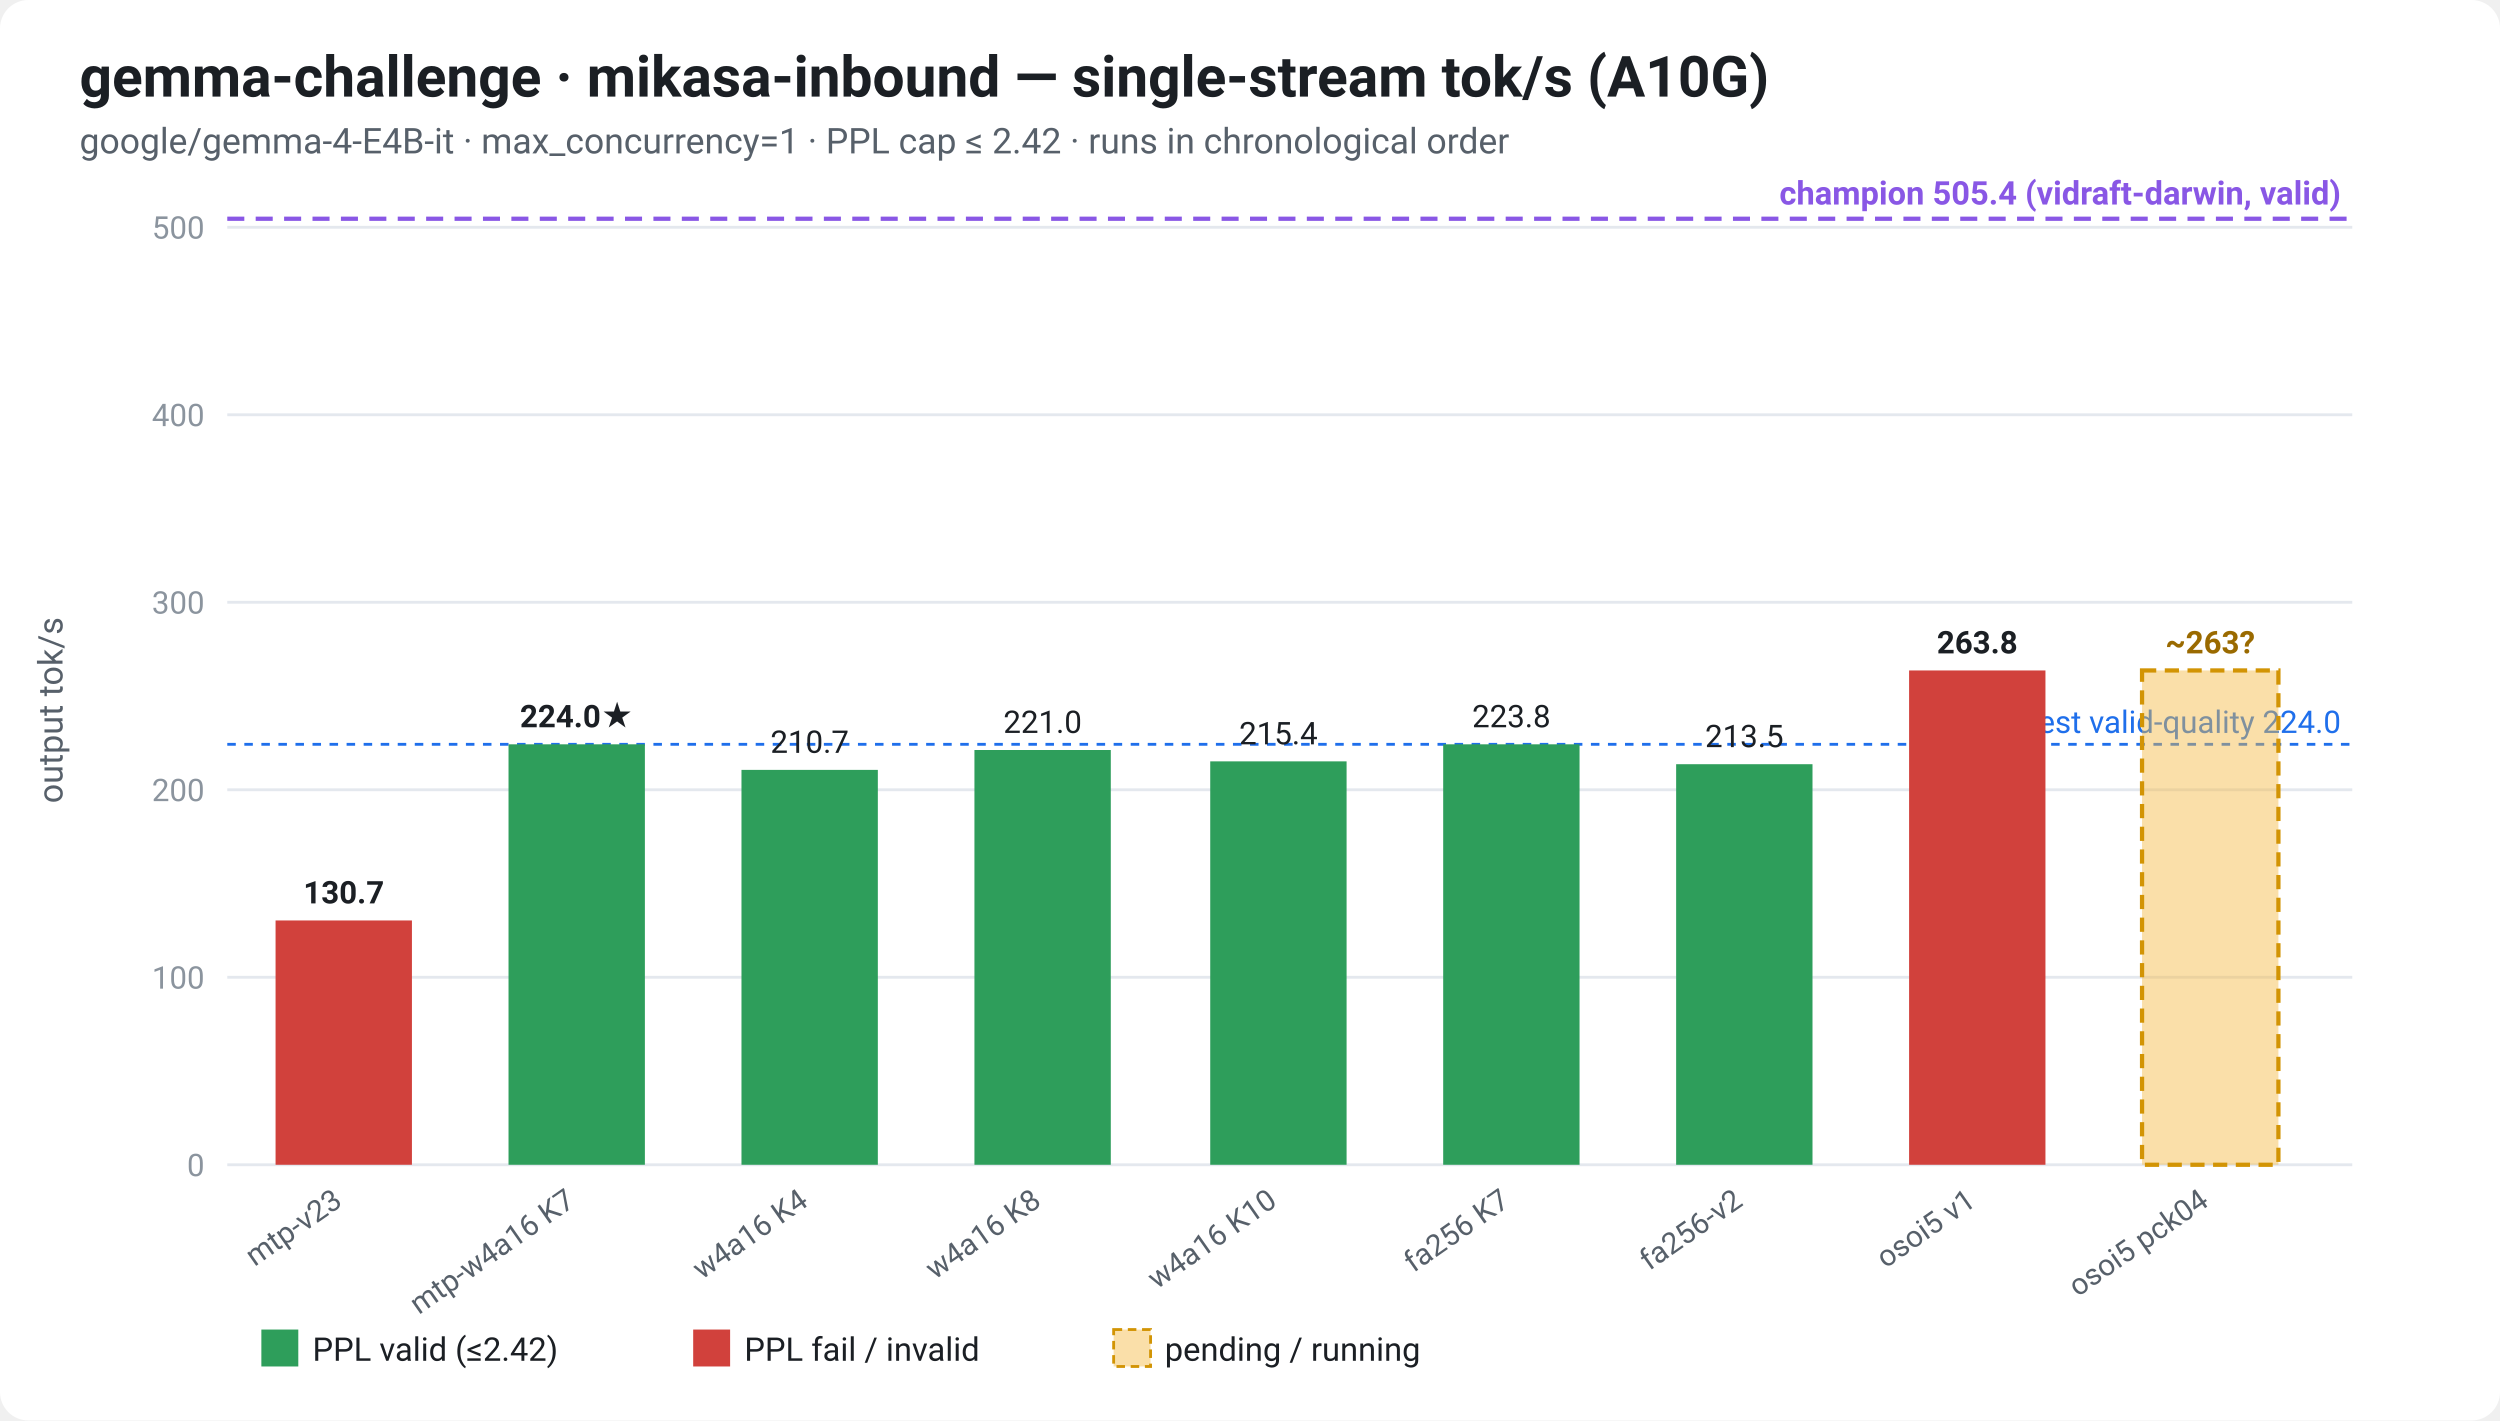
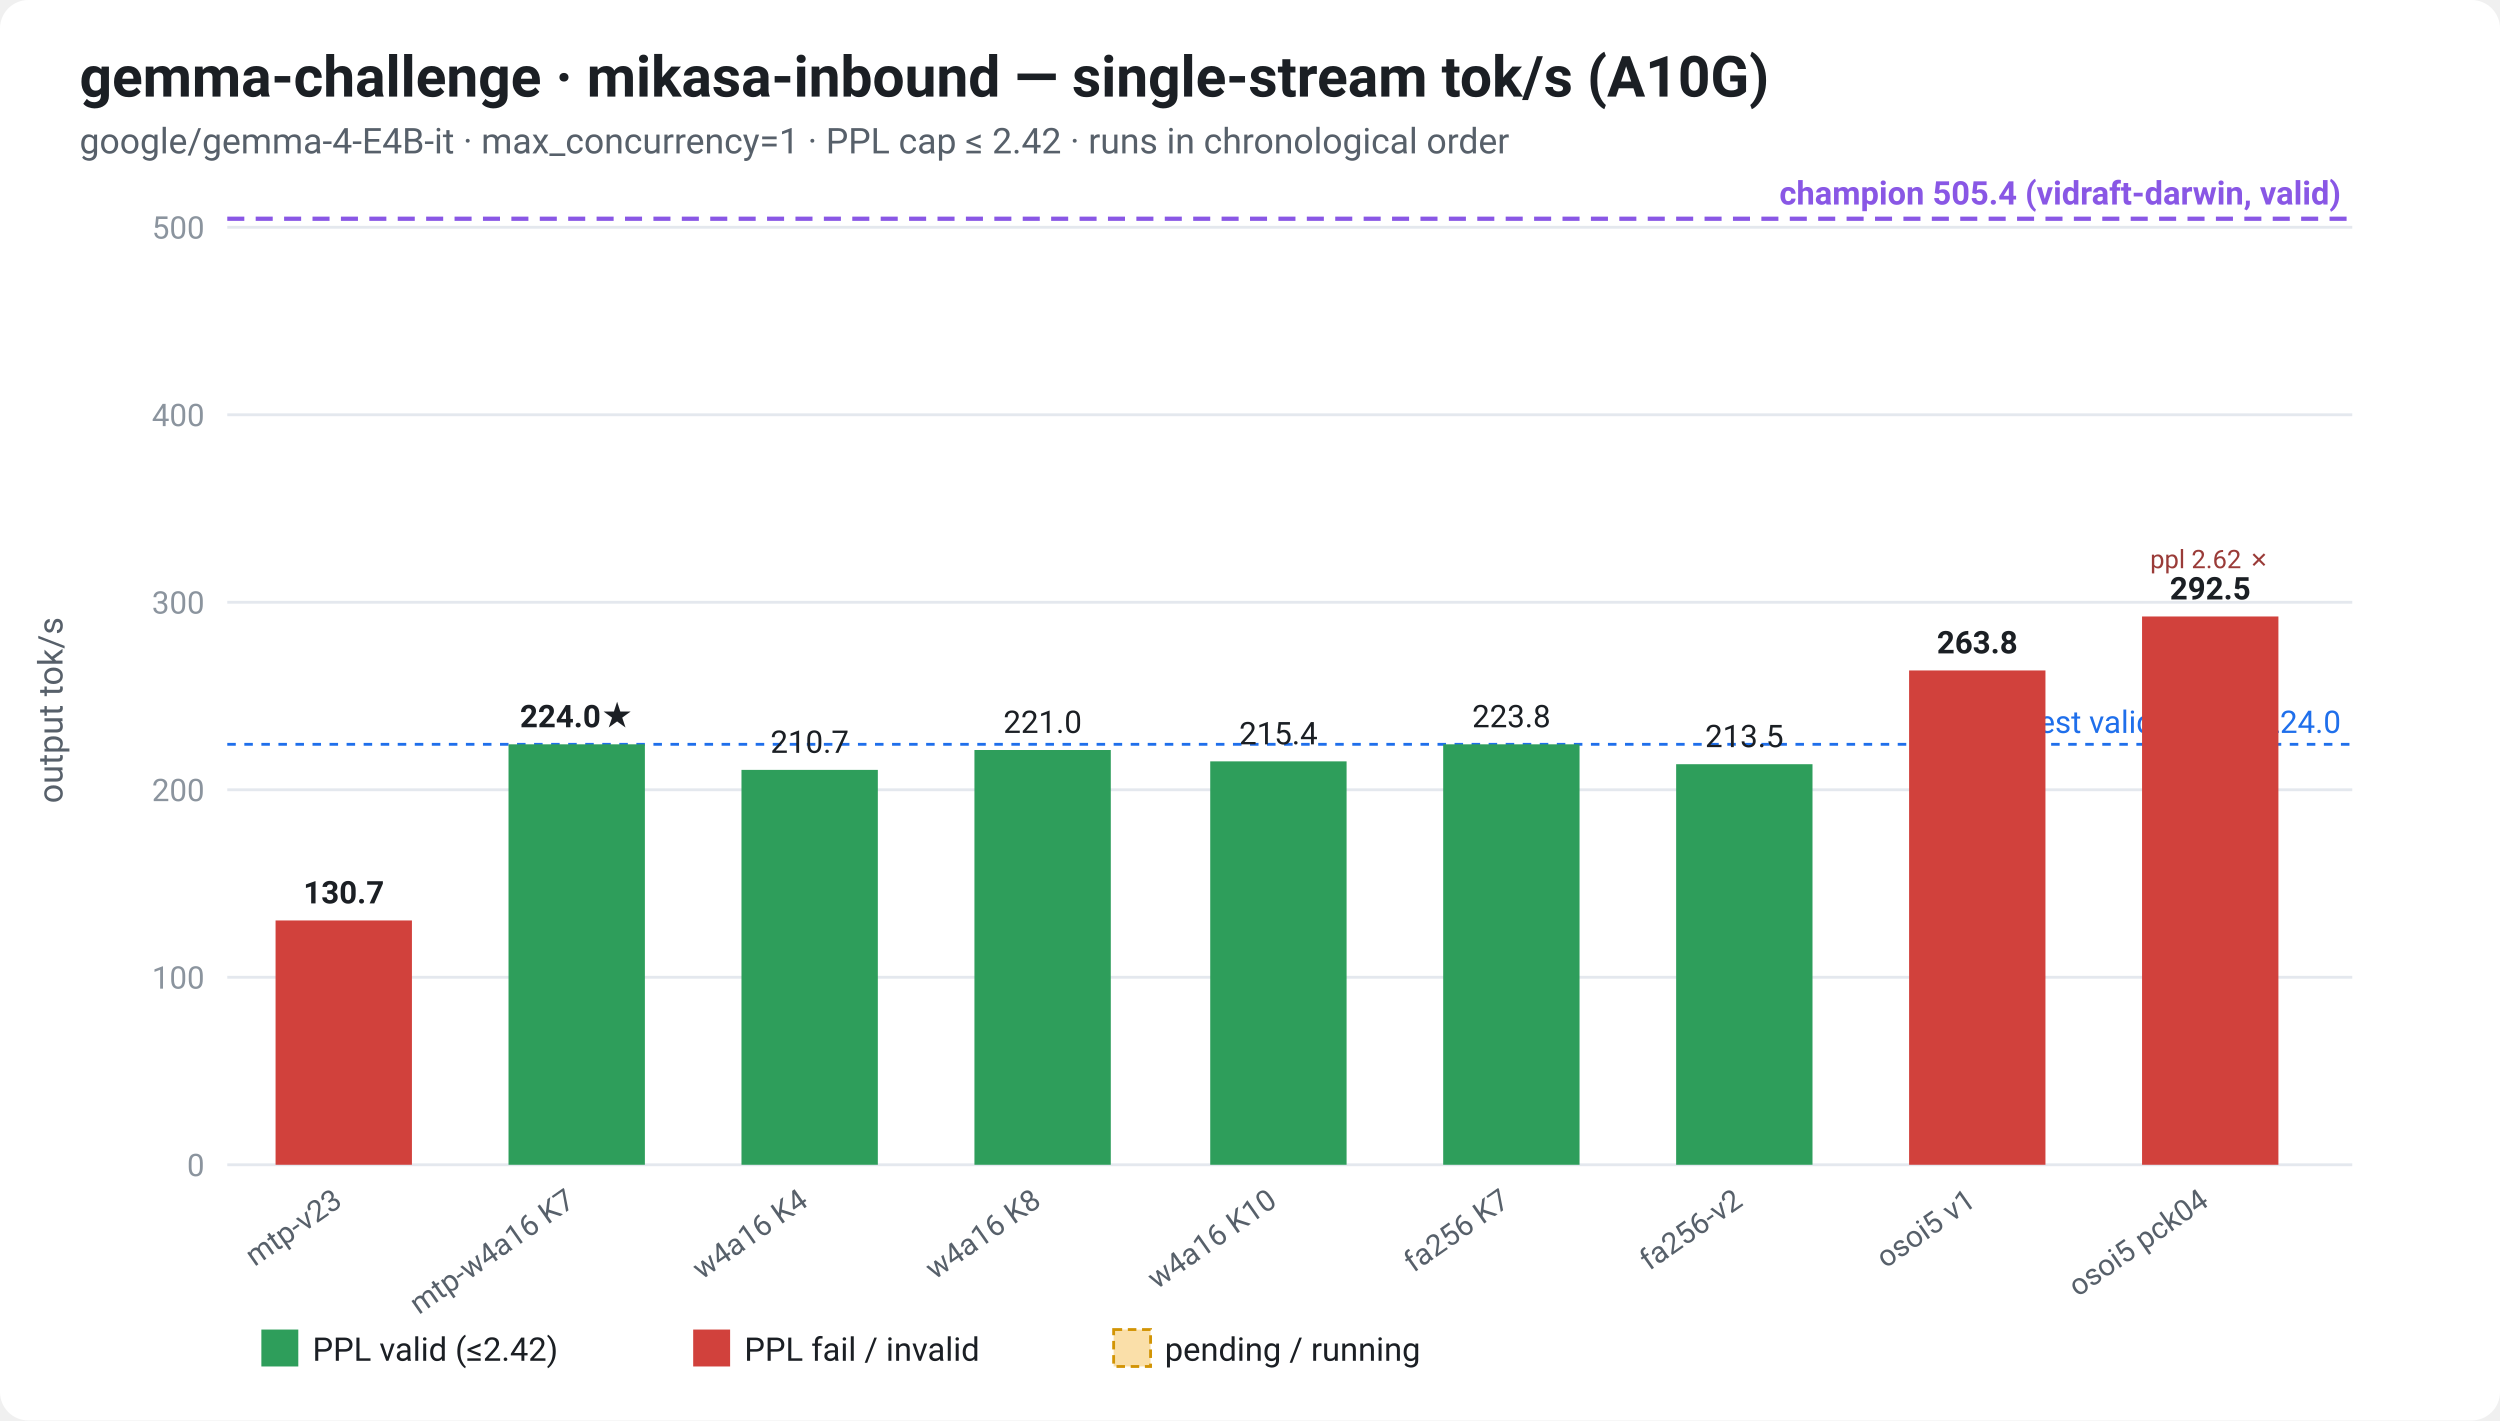
<svg xmlns="http://www.w3.org/2000/svg" viewBox="0 0 880 500" font-family="-apple-system,Segoe UI,Roboto,Helvetica,Arial,sans-serif">
  <rect x="0" y="0" width="880" height="500" rx="10" fill="#ffffff" />
  <text x="28" y="34" font-size="20" font-weight="700" fill="#1b1f24">gemma-challenge · mikasa-inbound — single-stream tok/s (A10G)</text>
  <text x="28" y="54" font-size="12.5" fill="#57606a">google/gemma-4-E4B-it · max_concurrency=1 · PPL cap ≤ 2.42 · runs in chronological order</text>
  <g stroke="#e4e8ee" stroke-width="1">
    <line x1="80" y1="410" x2="828" y2="410" />
    <line x1="80" y1="344" x2="828" y2="344" />
    <line x1="80" y1="278" x2="828" y2="278" />
    <line x1="80" y1="212" x2="828" y2="212" />
    <line x1="80" y1="146" x2="828" y2="146" />
    <line x1="80" y1="80" x2="828" y2="80" />
  </g>
  <g font-size="11" fill="#8b949e" text-anchor="end">
    <text x="72" y="414">0</text>
    <text x="72" y="348">100</text>
    <text x="72" y="282">200</text>
    <text x="72" y="216">300</text>
    <text x="72" y="150">400</text>
    <text x="72" y="84">500</text>
  </g>
  <text x="22" y="250" font-size="12" fill="#57606a" transform="rotate(-90 22 250)" text-anchor="middle">output tok/s</text>
  <line x1="80" y1="77" x2="828" y2="77" stroke="#8957e5" stroke-width="1.5" stroke-dasharray="6 4" />
  <text x="824" y="72" font-size="11.5" fill="#8957e5" text-anchor="end" font-weight="600">champion 505.4 (vidraft-darwin, valid)</text>
  <line x1="80" y1="262" x2="828" y2="262" stroke="#1f6feb" stroke-width="1" stroke-dasharray="3 3" />
  <text x="824" y="258" font-size="11" fill="#1f6feb" text-anchor="end">our best valid-quality 224.0</text>
  <g>
    <rect x="97" y="324" width="48" height="86" fill="#d1413c" />
    <text x="121" y="318" font-size="11" fill="#1b1f24" text-anchor="middle" font-weight="600">130.7</text>
    <rect x="179" y="262" width="48" height="148" fill="#2e9e5b" />
    <text x="203" y="256" font-size="11" fill="#1b1f24" text-anchor="middle" font-weight="700">224.0★</text>
    <rect x="261" y="271" width="48" height="139" fill="#2e9e5b" />
    <text x="285" y="265" font-size="11" fill="#1b1f24" text-anchor="middle">210.7</text>
    <rect x="343" y="264" width="48" height="146" fill="#2e9e5b" />
    <text x="367" y="258" font-size="11" fill="#1b1f24" text-anchor="middle">221.0</text>
    <rect x="426" y="268" width="48" height="142" fill="#2e9e5b" />
    <text x="450" y="262" font-size="11" fill="#1b1f24" text-anchor="middle">215.4</text>
    <rect x="508" y="262" width="48" height="148" fill="#2e9e5b" />
    <text x="532" y="256" font-size="11" fill="#1b1f24" text-anchor="middle">223.8</text>
    <rect x="590" y="269" width="48" height="141" fill="#2e9e5b" />
    <text x="614" y="263" font-size="11" fill="#1b1f24" text-anchor="middle">213.5</text>
    <rect x="672" y="236" width="48" height="174" fill="#d1413c" />
    <text x="696" y="230" font-size="11" fill="#1b1f24" text-anchor="middle" font-weight="600">263.8</text>
-     <rect x="754" y="236" width="48" height="174" fill="#f5b942" fill-opacity="0.45" stroke="#d29404" stroke-width="1.5" stroke-dasharray="5 3" />
-     <text x="778" y="230" font-size="11" fill="#9a6a00" text-anchor="middle" font-weight="600">~263?</text>
+     <rect x="754" y="217" width="48" height="193" fill="#d1413c" />
+     <text x="778" y="211" font-size="11" fill="#1b1f24" text-anchor="middle" font-weight="700">292.5</text>
+     <text x="778" y="200" font-size="9" fill="#9a3b38" text-anchor="middle">ppl 2.62 ✗</text>
  </g>
  <g font-size="10.5" fill="#57606a" text-anchor="end">
    <text transform="rotate(-35 121 424)" x="121" y="424">mtp-v23</text>
    <text transform="rotate(-35 203 424)" x="203" y="424">mtp-w4a16 K7</text>
    <text transform="rotate(-35 285 424)" x="285" y="424">w4a16 K4</text>
    <text transform="rotate(-35 367 424)" x="367" y="424">w4a16 K8</text>
    <text transform="rotate(-35 450 424)" x="450" y="424">w4a16 K10</text>
    <text transform="rotate(-35 532 424)" x="532" y="424">fa256 K7</text>
    <text transform="rotate(-35 614 424)" x="614" y="424">fa256-v2</text>
    <text transform="rotate(-35 696 424)" x="696" y="424">osoi5 v1</text>
    <text transform="rotate(-35 778 424)" x="778" y="424">osoi5 pck04</text>
  </g>
  <g font-size="11.5" fill="#1b1f24">
    <rect x="92" y="468" width="13" height="13" fill="#2e9e5b" />
    <text x="110" y="479">PPL valid (≤2.42)</text>
    <rect x="244" y="468" width="13" height="13" fill="#d1413c" />
    <text x="262" y="479">PPL fail / invalid</text>
    <rect x="392" y="468" width="13" height="13" fill="#f5b942" fill-opacity="0.45" stroke="#d29404" stroke-dasharray="3 2" />
    <text x="410" y="479">pending / running</text>
  </g>
</svg>
